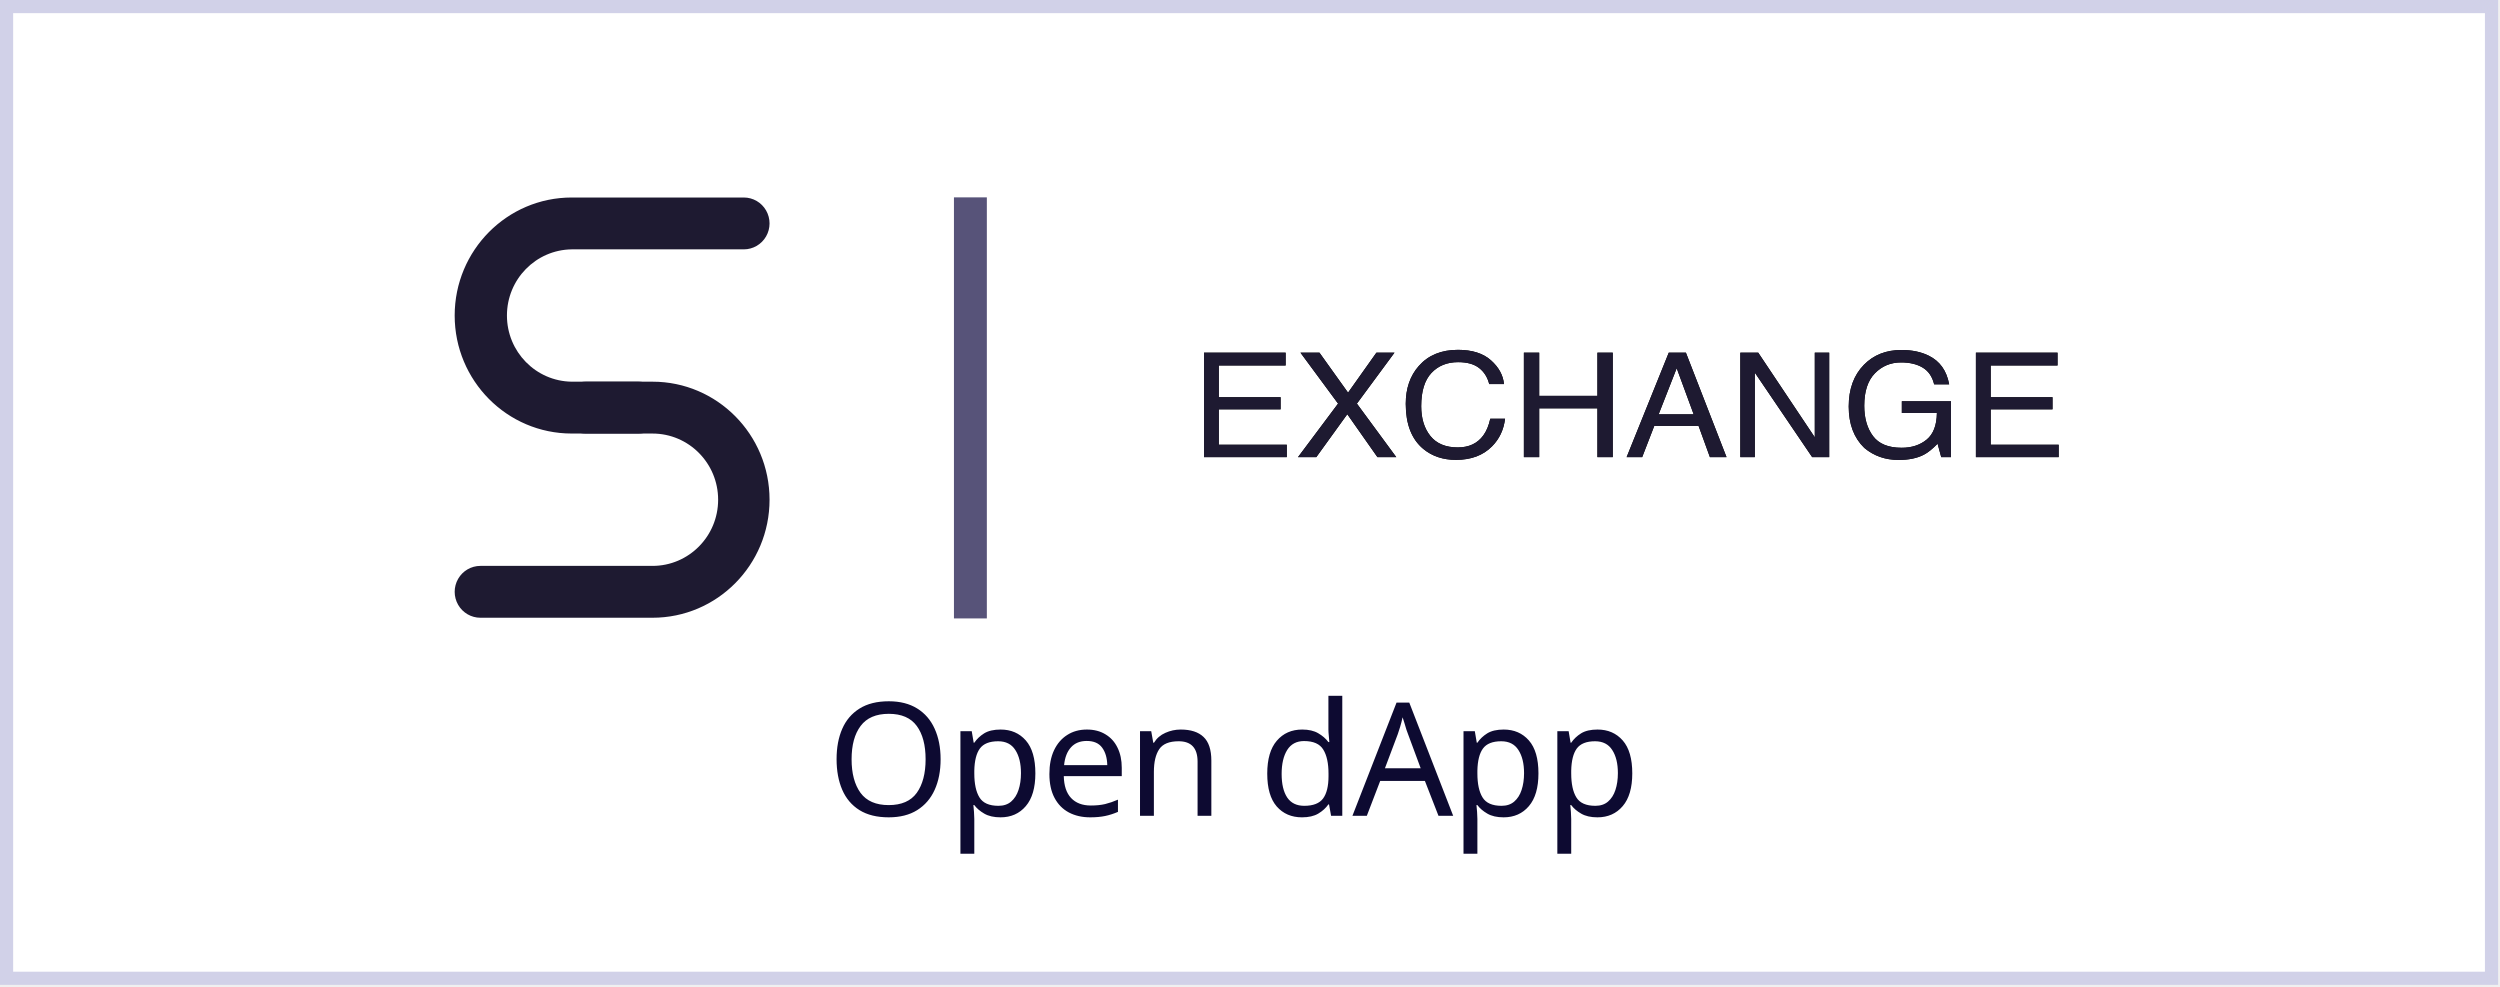
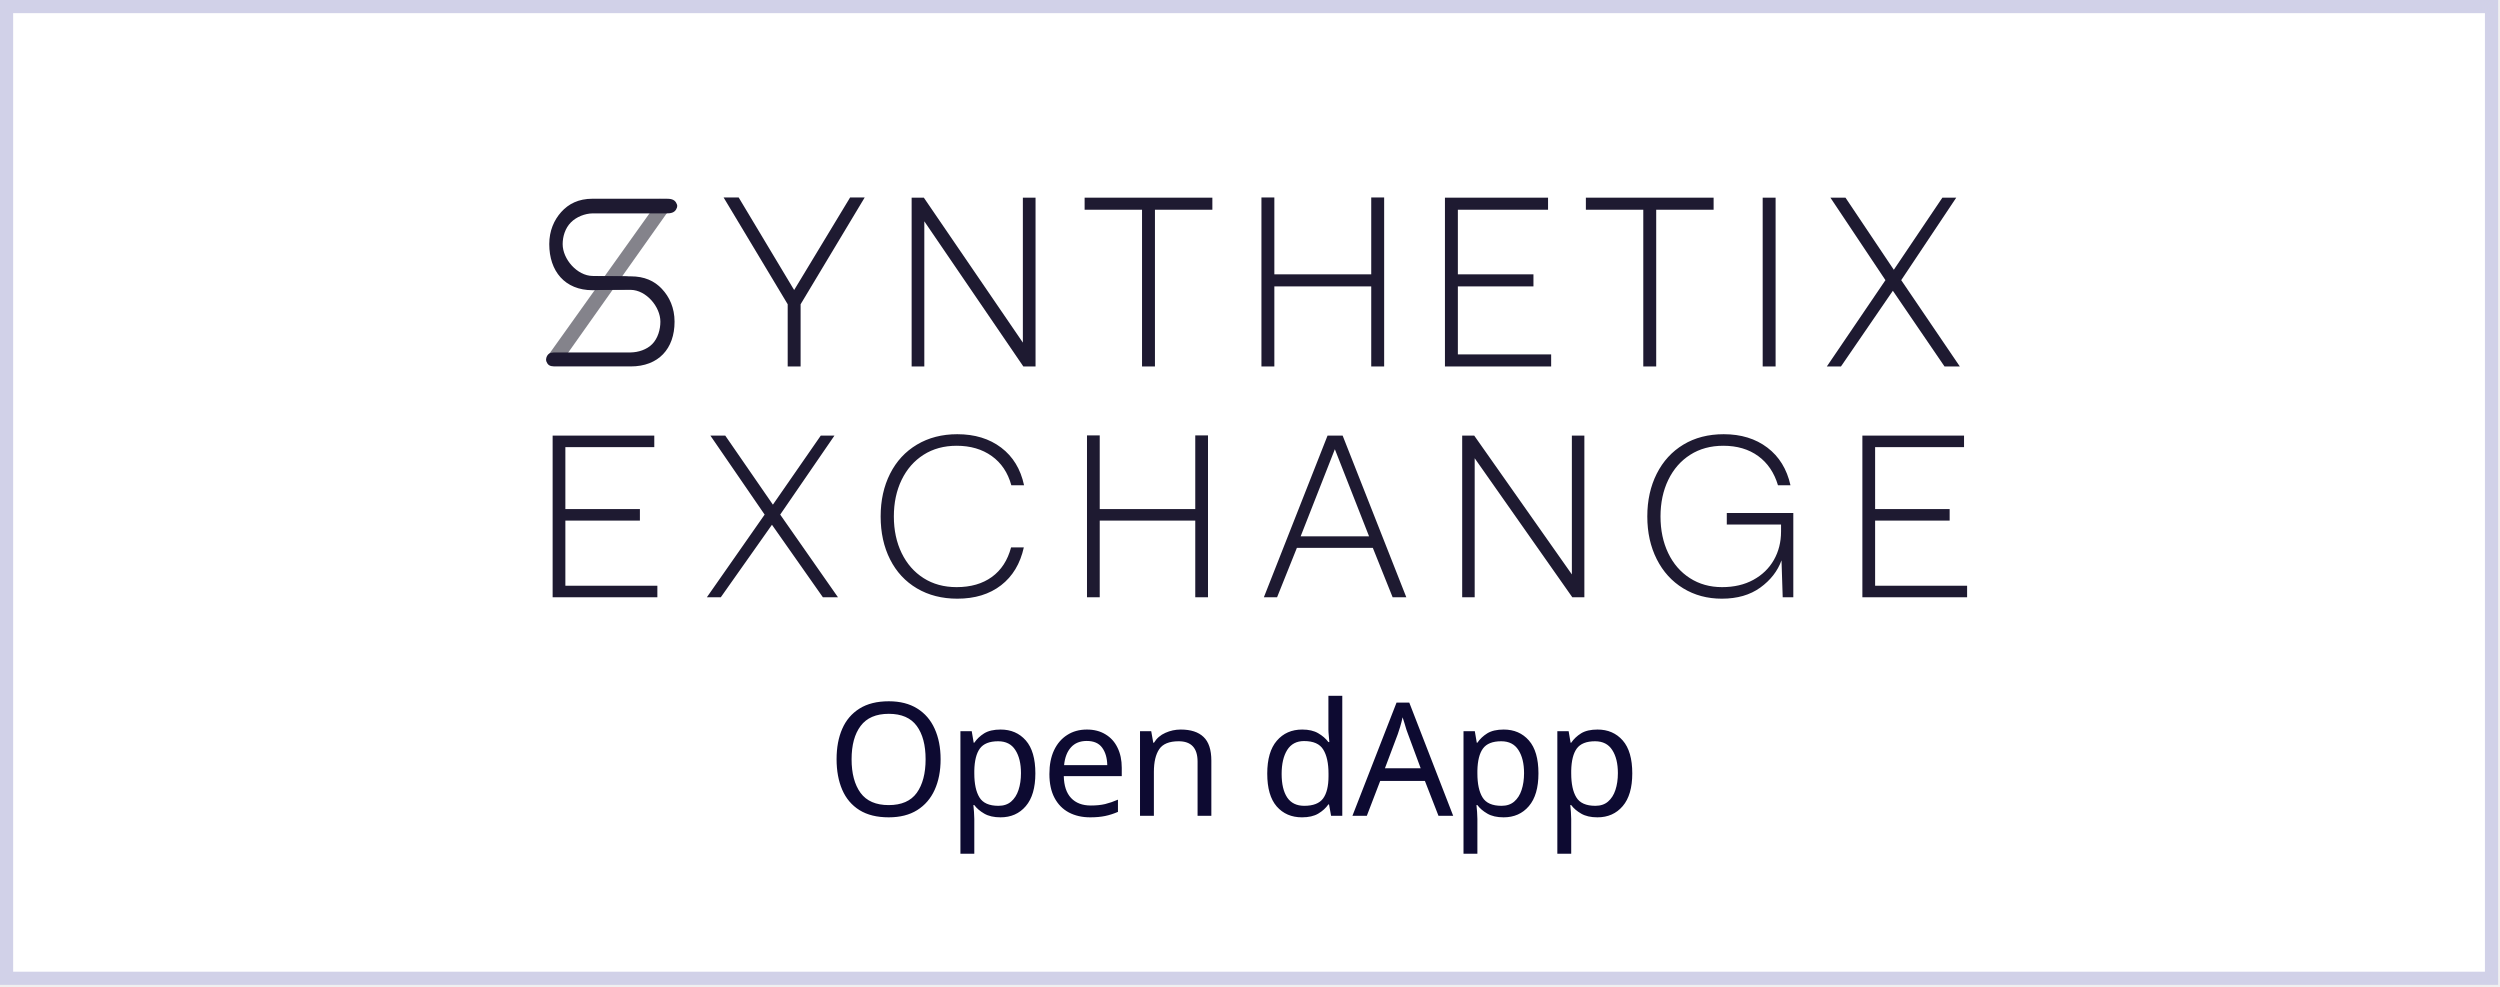
- <svg xmlns="http://www.w3.org/2000/svg" xmlns:xlink="http://www.w3.org/1999/xlink" width="380px" height="150px" viewBox="0 0 380 150" version="1.1">
-   <defs>
-     <path d="M0.009,0.609 L12.416,0.609 L12.416,2.555 L2.256,2.555 L2.256,7.376 L11.651,7.376 L11.651,9.214 L2.256,9.214 L2.256,14.597 L12.59,14.597 L12.59,16.489 L0.009,16.489 L0.009,0.609 Z M17.073,16.489 L14.293,16.489 L20.386,8.349 L14.675,0.609 L17.56,0.609 L21.904,6.684 L26.213,0.609 L28.959,0.609 L23.248,8.349 L29.237,16.489 L26.375,16.489 L21.788,9.96 L17.073,16.489 Z M38.609,0.176 C40.764,0.176 42.436,0.706 43.625,1.766 C44.814,2.825 45.475,4.029 45.606,5.376 L43.359,5.376 C43.104,4.353 42.596,3.542 41.835,2.944 C41.074,2.346 40.007,2.047 38.632,2.047 C36.956,2.047 35.603,2.596 34.572,3.695 C33.541,4.794 33.025,6.479 33.025,8.749 C33.025,10.608 33.49,12.116 34.421,13.273 C35.352,14.43 36.74,15.008 38.586,15.008 C40.285,15.008 41.578,14.399 42.467,13.181 C42.938,12.54 43.289,11.697 43.521,10.652 L45.768,10.652 C45.567,12.324 44.903,13.725 43.776,14.857 C42.424,16.219 40.601,16.9 38.308,16.9 C36.331,16.9 34.67,16.341 33.326,15.224 C31.558,13.747 30.673,11.466 30.673,8.381 C30.673,6.039 31.338,4.119 32.666,2.62 C34.102,0.991 36.083,0.176 38.609,0.176 Z M48.63,0.609 L50.958,0.609 L50.958,7.171 L59.809,7.171 L59.809,0.609 L62.137,0.609 L62.137,16.489 L59.809,16.489 L59.809,9.063 L50.958,9.063 L50.958,16.489 L48.63,16.489 L48.63,0.609 Z M74.44,9.981 L71.857,2.965 L69.111,9.981 L74.44,9.981 Z M70.652,0.609 L73.259,0.609 L79.433,16.489 L76.908,16.489 L75.182,11.733 L68.451,11.733 L66.609,16.489 L64.246,16.489 L70.652,0.609 Z M81.53,0.609 L84.252,0.609 L92.848,13.473 L92.848,0.609 L95.038,0.609 L95.038,16.489 L92.454,16.489 L83.731,3.636 L83.731,16.489 L81.53,16.489 L81.53,0.609 Z M106.02,0.198 C107.619,0.198 109.001,0.486 110.167,1.063 C111.859,1.892 112.894,3.344 113.272,5.419 L110.99,5.419 C110.712,4.259 110.137,3.414 109.264,2.884 C108.391,2.355 107.291,2.09 105.962,2.09 C104.387,2.09 103.06,2.641 101.983,3.744 C100.905,4.847 100.367,6.49 100.367,8.673 C100.367,10.562 100.811,12.098 101.699,13.284 C102.587,14.469 104.035,15.062 106.043,15.062 C107.58,15.062 108.853,14.646 109.86,13.814 C110.868,12.981 111.384,11.635 111.407,9.776 L106.078,9.776 L106.078,7.992 L113.55,7.992 L113.55,16.489 L112.067,16.489 L111.511,14.446 C110.731,15.246 110.04,15.801 109.438,16.111 C108.426,16.644 107.14,16.911 105.58,16.911 C103.564,16.911 101.83,16.302 100.378,15.084 C98.795,13.556 98.004,11.459 98.004,8.792 C98.004,6.133 98.776,4.018 100.32,2.447 C101.788,0.948 103.688,0.198 106.02,0.198 Z M117.338,0.609 L129.746,0.609 L129.746,2.555 L119.586,2.555 L119.586,7.376 L128.981,7.376 L128.981,9.214 L119.586,9.214 L119.586,14.597 L129.919,14.597 L129.919,16.489 L117.338,16.489 L117.338,0.609 Z" id="path-1" />
-   </defs>
+ <svg xmlns="http://www.w3.org/2000/svg" width="380px" height="150px" viewBox="0 0 380 150" version="1.1">
  <g id="Page-1" stroke="none" stroke-width="1" fill="none" fill-rule="evenodd">
    <g id="Product-Page-—-Synthetix.Exchange" transform="translate(-530, -904)">
-       <g id="Button" transform="translate(530, 904)">
-         <path d="M1,1 L1,148.699 L378.711,148.699 L378.711,1 L1,1 Z" id="Rectangle" stroke="#D1D1E8" stroke-width="2" fill="#FFFFFF" />
-         <text id="Open-dApp" font-family="Aeonik-Regular, Aeonik" font-size="24" font-weight="normal" line-spacing="28" letter-spacing="-0.5" fill="#0D0A31">
-           <tspan x="125.691" y="124">Open dApp</tspan>
-         </text>
-         <g id="synthetix_exchange-logo" transform="translate(69, 30)">
-           <g id="Group">
-             <polygon id="Path" fill-opacity="0.5" fill="#FFFFFF" points="7.108 62.305 0.754 57.716 40.715 1.478 47.069 6.067" />
-             <path d="M28.045,28.016 C30.204,28.016 31.953,29.781 31.953,31.957 C31.953,34.134 30.204,35.898 28.045,35.898 L17.9,35.898 C8.076,35.898 0.111,27.868 0.111,17.96 C0.111,8.053 8.075,0.021 17.9,0.021 L44.062,0.021 C45.459,0.021 46.749,0.772 47.447,1.991 C48.145,3.21 48.145,4.713 47.447,5.932 C46.749,7.151 45.459,7.902 44.062,7.902 L17.9,7.902 C12.442,7.974 8.055,12.455 8.055,17.959 C8.055,23.463 12.442,27.945 17.9,28.016 L28.045,28.016 Z" id="Path" fill="#1E1A31" />
-             <path d="M20.037,35.898 C17.878,35.898 16.128,34.134 16.128,31.957 C16.128,29.781 17.878,28.016 20.037,28.016 L30.182,28.016 C40.005,28.016 47.971,36.048 47.971,45.956 C47.971,55.864 40.007,63.897 30.182,63.897 L4.019,63.897 C2.623,63.897 1.333,63.146 0.635,61.927 C-0.063,60.708 -0.063,59.205 0.635,57.986 C1.333,56.767 2.623,56.016 4.019,56.016 L30.182,56.016 C35.69,56.016 40.156,51.513 40.156,45.958 C40.156,40.403 35.69,35.9 30.182,35.9 L20.037,35.9 L20.037,35.898 Z" id="Path" fill="#1E1A31" />
+       <g id="Group-2" transform="translate(530, 904)">
+         <g id="Button">
+           <path d="M1,1 L1,148.699 L378.711,148.699 L378.711,1 L1,1 Z" id="Rectangle" stroke="#D1D1E8" stroke-width="2" fill="#FFFFFF" />
+           <text id="Open-dApp" font-family="Aeonik-Regular, Aeonik" font-size="24" font-weight="normal" line-spacing="28" letter-spacing="-0.5" fill="#0D0A31">
+             <tspan x="125.691" y="124">Open dApp</tspan>
+           </text>
+         </g>
+         <g id="Group-15" transform="translate(83, 30)">
+           <g id="Group-14">
+             <g id="S-logo" transform="translate(0, 0.206229)">
+               <polygon id="Path" fill="#84838B" points="2.307 24.884 0.487 23.575 17.31 -8.45545856e-13 19.036 1.241" />
+               <path d="M11.429,11.798 C12.355,11.798 13.107,11.807 13.107,12.709 C13.107,13.612 12.355,13.768 11.429,13.768 L7.072,13.905 C2.854,13.905 0.487,11.005 0.487,6.898 C0.487,4.875 1.218,3.233 2.303,2.025 C3.423,0.78 4.93,-5.68410068e-13 7.072,-5.68434189e-13 L18.307,-5.68434189e-13 C18.906,-8.69853859e-09 19.46,0.075 19.76,0.581 C19.917,0.845 19.943,0.985 19.935,1.131 C19.929,1.264 19.903,1.403 19.76,1.644 C19.46,2.15 18.906,2.229 18.307,2.229 L7.072,2.229 C5.922,2.243 4.609,2.751 3.77,3.605 C2.9,4.491 2.525,5.744 2.525,6.906 C2.525,9.188 4.728,11.71 7.072,11.74 L11.429,11.798 Z" id="Path" fill="#1E1A31" />
+               <path d="M11.016,23.436 C11.943,23.436 12.695,23.504 12.695,24.406 C12.695,25.308 11.943,25.491 11.016,25.491 L6.66,25.491 C4.588,25.491 3.078,24.802 1.943,23.603 C0.766,22.361 -1.0658141e-14,20.684 -1.0658141e-14,18.594 C-1.19059208e-14,14.487 2.441,11.798 6.66,11.798 L17.894,11.798 C18.494,11.798 19.048,11.772 19.348,12.277 C19.497,12.529 19.532,12.668 19.533,12.807 C19.534,12.947 19.498,13.189 19.348,13.443 C19.048,13.948 18.494,13.925 17.894,13.925 L6.66,13.925 C5.516,13.94 4.222,14.349 3.395,15.193 C2.527,16.078 2.154,17.426 2.154,18.594 C2.154,20.876 4.316,23.407 6.66,23.436 L11.016,23.436 Z" id="Path" fill="#1E1A31" transform="translate(9.766468, 18.64427) scale(-1, -1) translate(-9.766468, -18.64427) " />
+             </g>
+             <path d="M26.984,0.01 L29.275,0.01 L37.71,14.086 L46.219,0.01 L48.437,0.01 L38.692,16.248 L38.692,25.705 L36.729,25.705 L36.729,16.248 L26.984,0.01 Z M55.569,25.705 L55.569,0.047 L57.423,0.047 L72.476,22.076 L72.476,0.047 L74.403,0.047 L74.403,25.705 L72.549,25.705 L57.496,3.639 L57.496,25.705 L55.569,25.705 Z M81.862,0.047 L101.279,0.047 L101.279,1.88 L92.552,1.88 L92.552,25.705 L90.589,25.705 L90.589,1.88 L81.862,1.88 L81.862,0.047 Z M108.738,0.01 L110.701,0.01 L110.701,11.703 L125.427,11.703 L125.427,0.01 L127.391,0.01 L127.391,25.705 L125.427,25.705 L125.427,13.536 L110.701,13.536 L110.701,25.705 L108.738,25.705 L108.738,0.01 Z M136.631,0.047 L152.303,0.047 L152.303,1.88 L138.595,1.88 L138.595,11.703 L150.085,11.703 L150.085,13.536 L138.595,13.536 L138.595,23.872 L152.775,23.872 L152.775,25.705 L136.631,25.705 L136.631,0.047 Z M158.053,0.047 L177.469,0.047 L177.469,1.88 L168.743,1.88 L168.743,25.705 L166.779,25.705 L166.779,1.88 L158.053,1.88 L158.053,0.047 Z M184.928,0.047 L186.892,0.047 L186.892,25.705 L184.928,25.705 L184.928,0.047 Z M203.587,12.583 L195.224,0.047 L197.514,0.047 L204.859,11.007 L212.24,0.047 L214.349,0.047 L205.986,12.583 L214.895,25.705 L212.568,25.705 L204.714,14.196 L196.824,25.705 L194.678,25.705 L203.587,12.583 Z" id="YNTHETIX" fill="#1E1A31" fill-rule="nonzero" />
          </g>
-           <g id="Group" transform="translate(114, 23)">
-             <g id="EXCHANGE">
-               <use fill="#000000" xlink:href="#path-1" />
-               <use fill="#1E1A31" xlink:href="#path-1" />
-             </g>
-           </g>
-           <path d="M78.5,0 L78.5,64" id="Path" stroke="#575379" stroke-width="5" />
+           <path d="M1,36.211 L16.452,36.211 L16.452,37.966 L2.936,37.966 L2.936,47.376 L14.265,47.376 L14.265,49.132 L2.936,49.132 L2.936,59.034 L16.919,59.034 L16.919,60.789 L1,60.789 L1,36.211 Z M33.225,48.219 L24.979,36.211 L27.238,36.211 L34.48,46.709 L41.758,36.211 L43.838,36.211 L35.591,48.219 L44.375,60.789 L42.081,60.789 L34.337,49.764 L26.557,60.789 L24.441,60.789 L33.225,48.219 Z M50.858,48.5 C50.858,46.066 51.336,43.9 52.293,42.004 C53.249,40.108 54.611,38.633 56.38,37.58 C58.148,36.527 60.192,36 62.511,36 C65.164,36 67.386,36.679 69.179,38.037 C70.972,39.394 72.131,41.302 72.657,43.76 L70.721,43.76 C70.195,41.84 69.203,40.36 67.745,39.318 C66.287,38.276 64.506,37.756 62.403,37.756 C60.491,37.756 58.818,38.212 57.384,39.125 C55.949,40.038 54.838,41.308 54.049,42.935 C53.261,44.562 52.866,46.417 52.866,48.5 C52.866,50.583 53.261,52.438 54.049,54.065 C54.838,55.692 55.949,56.962 57.384,57.875 C58.818,58.788 60.491,59.244 62.403,59.244 C64.554,59.244 66.341,58.729 67.763,57.699 C69.185,56.669 70.159,55.171 70.685,53.205 L72.621,53.205 C72.071,55.686 70.918,57.606 69.161,58.963 C67.404,60.321 65.188,61 62.511,61 C60.192,61 58.148,60.479 56.38,59.438 C54.611,58.396 53.249,56.927 52.293,55.031 C51.336,53.135 50.858,50.958 50.858,48.5 Z M82.223,36.176 L84.159,36.176 L84.159,47.376 L98.68,47.376 L98.68,36.176 L100.616,36.176 L100.616,60.789 L98.68,60.789 L98.68,49.132 L84.159,49.132 L84.159,60.789 L82.223,60.789 L82.223,36.176 Z M109.106,60.789 L118.787,36.211 L121.081,36.211 L130.761,60.789 L128.682,60.789 L125.67,53.275 L114.126,53.275 L111.114,60.789 L109.106,60.789 Z M114.699,51.52 L125.097,51.52 L119.898,38.282 L114.699,51.52 Z M139.252,60.789 L139.252,36.211 L141.081,36.211 L155.924,57.313 L155.924,36.211 L157.824,36.211 L157.824,60.789 L155.995,60.789 L141.152,39.652 L141.152,60.789 L139.252,60.789 Z M167.39,48.5 C167.39,46.066 167.868,43.9 168.824,42.004 C169.78,40.108 171.131,38.633 172.876,37.58 C174.62,36.527 176.664,36 179.006,36 C181.636,36 183.846,36.679 185.639,38.037 C187.432,39.394 188.603,41.302 189.153,43.76 L187.252,43.76 C186.679,41.84 185.675,40.36 184.241,39.318 C182.807,38.276 181.038,37.756 178.935,37.756 C177.023,37.756 175.349,38.212 173.915,39.125 C172.481,40.038 171.37,41.308 170.581,42.935 C169.792,44.562 169.398,46.417 169.398,48.5 C169.398,50.583 169.786,52.438 170.563,54.065 C171.34,55.692 172.439,56.962 173.862,57.875 C175.284,58.788 176.915,59.244 178.755,59.244 C180.572,59.244 182.155,58.876 183.506,58.138 C184.856,57.401 185.896,56.394 186.625,55.119 C187.354,53.843 187.719,52.397 187.719,50.782 L187.719,49.729 L179.472,49.729 L179.472,47.973 L189.583,47.973 L189.583,60.789 L187.97,60.789 L187.79,55.171 C187.193,56.81 186.117,58.191 184.564,59.315 C183.01,60.438 181.062,61 178.72,61 C176.521,61 174.561,60.473 172.84,59.42 C171.119,58.367 169.78,56.892 168.824,54.996 C167.868,53.1 167.39,50.934 167.39,48.5 Z M200.081,36.211 L215.534,36.211 L215.534,37.966 L202.018,37.966 L202.018,47.376 L213.347,47.376 L213.347,49.132 L202.018,49.132 L202.018,59.034 L216,59.034 L216,60.789 L200.081,60.789 L200.081,36.211 Z" id="EXCHANGE" fill="#1E1A31" fill-rule="nonzero" />
        </g>
      </g>
    </g>
  </g>
</svg>
